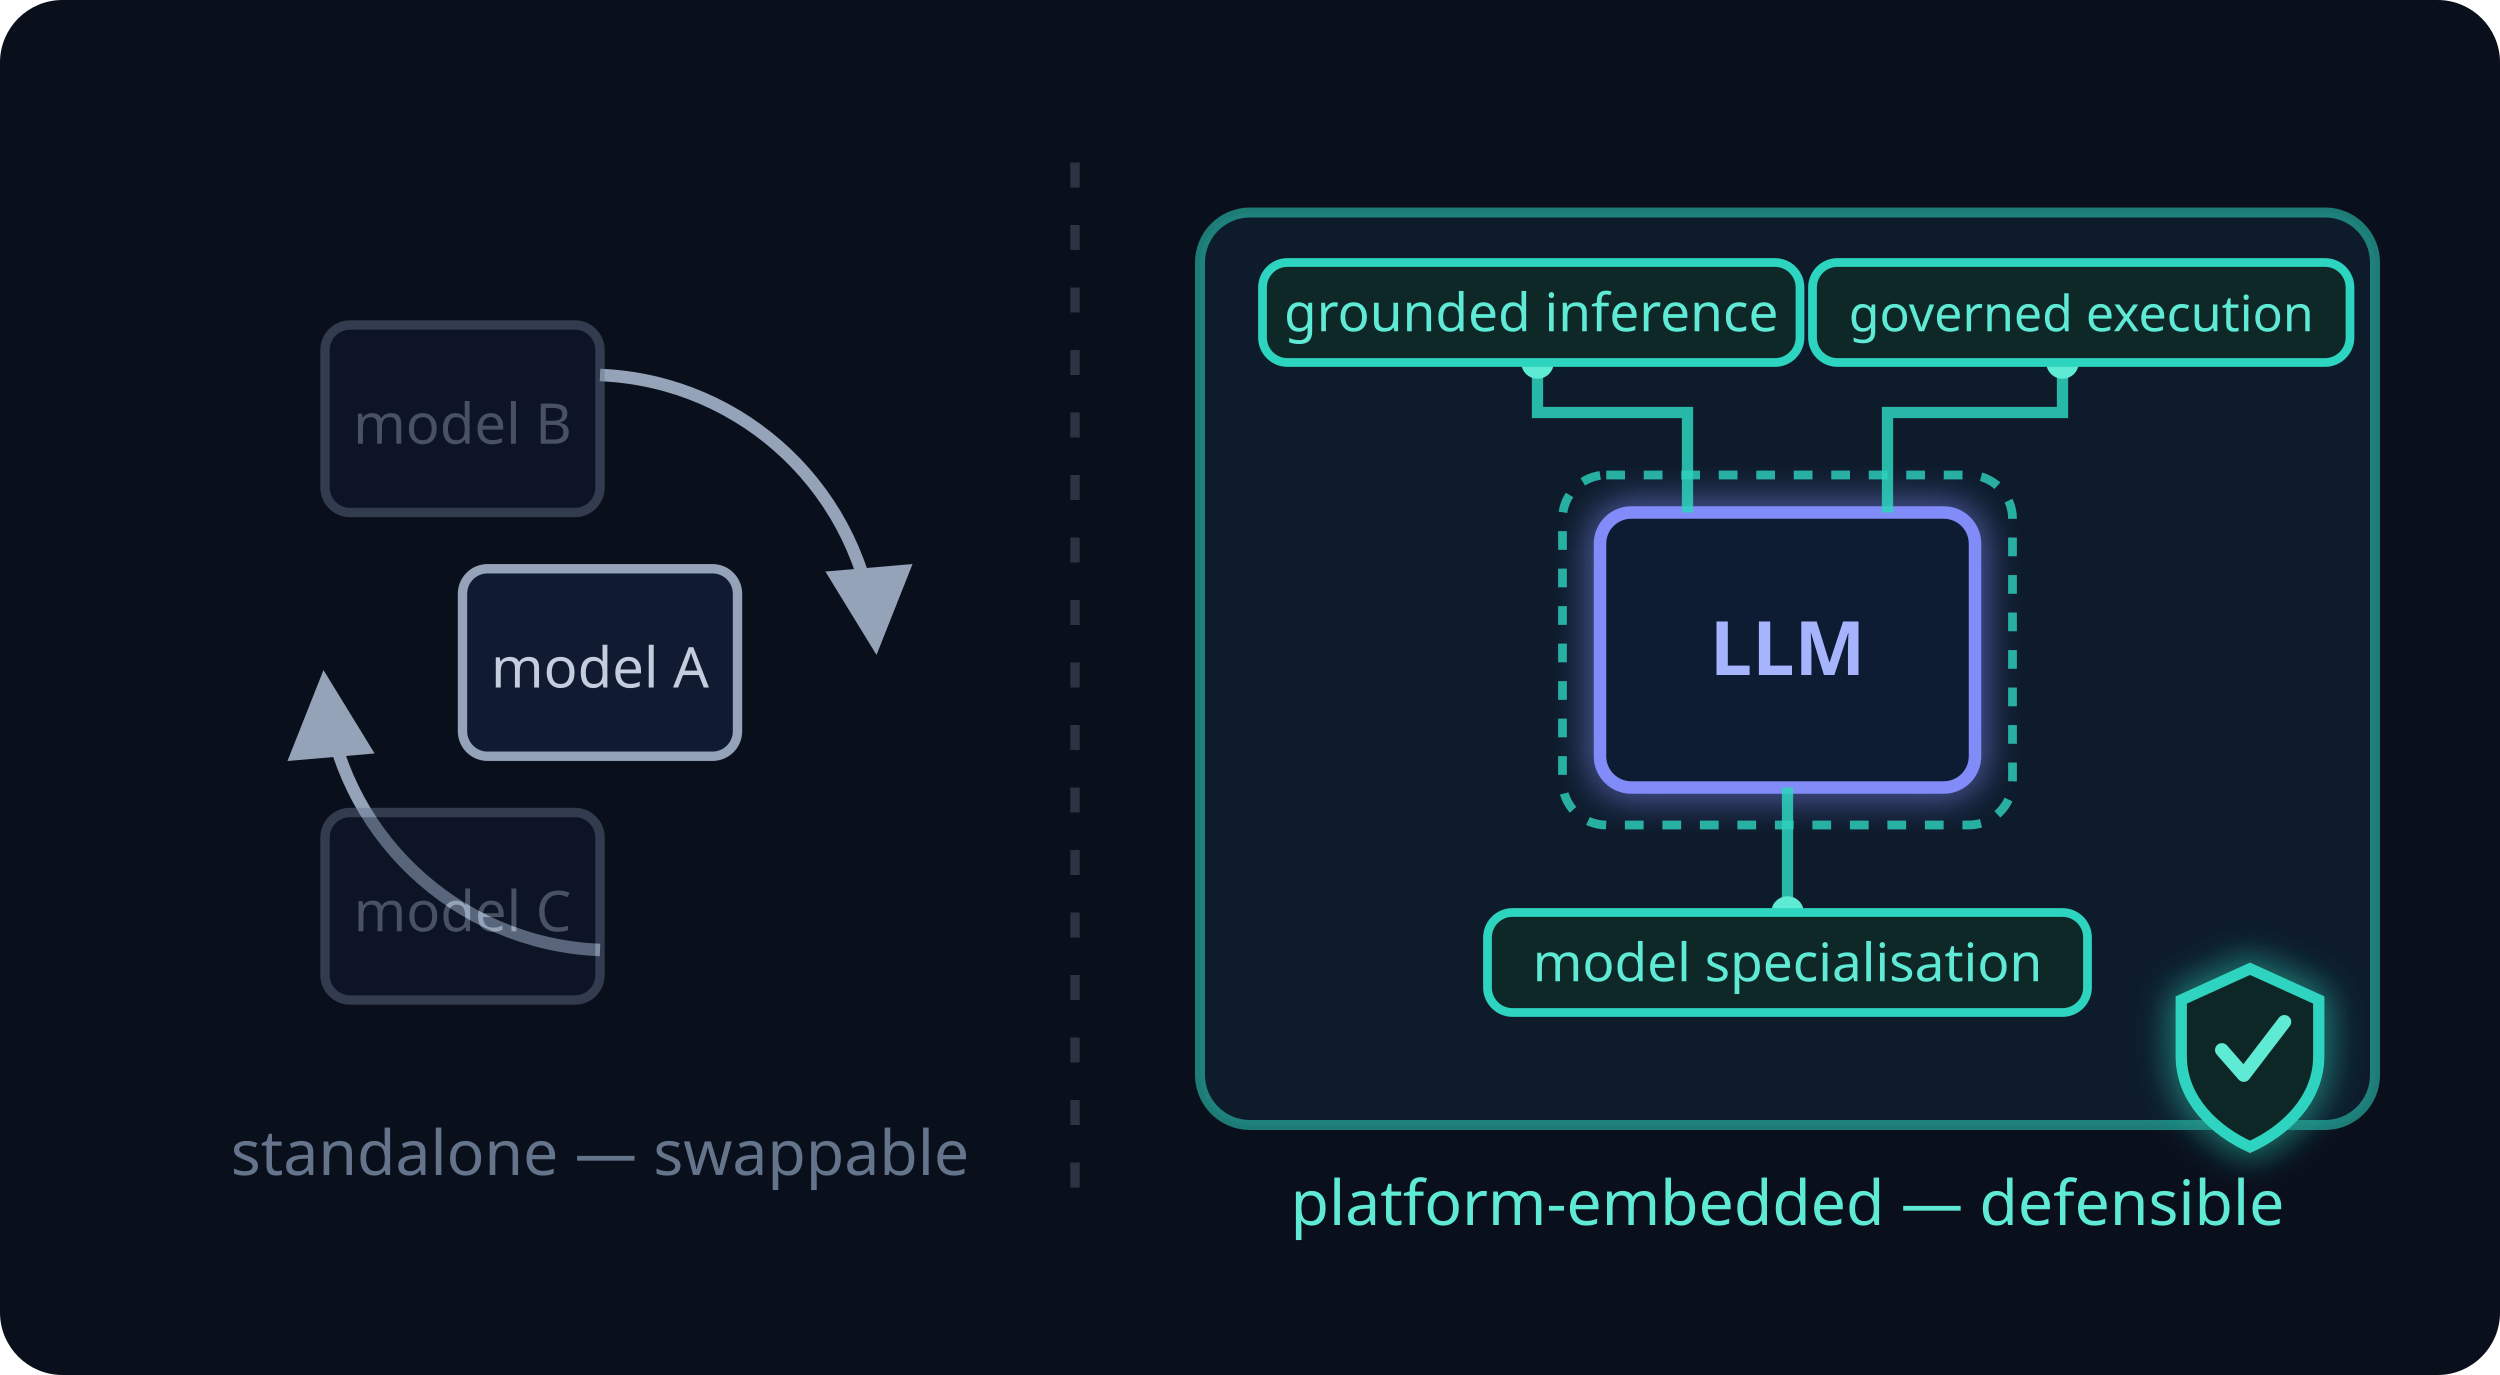
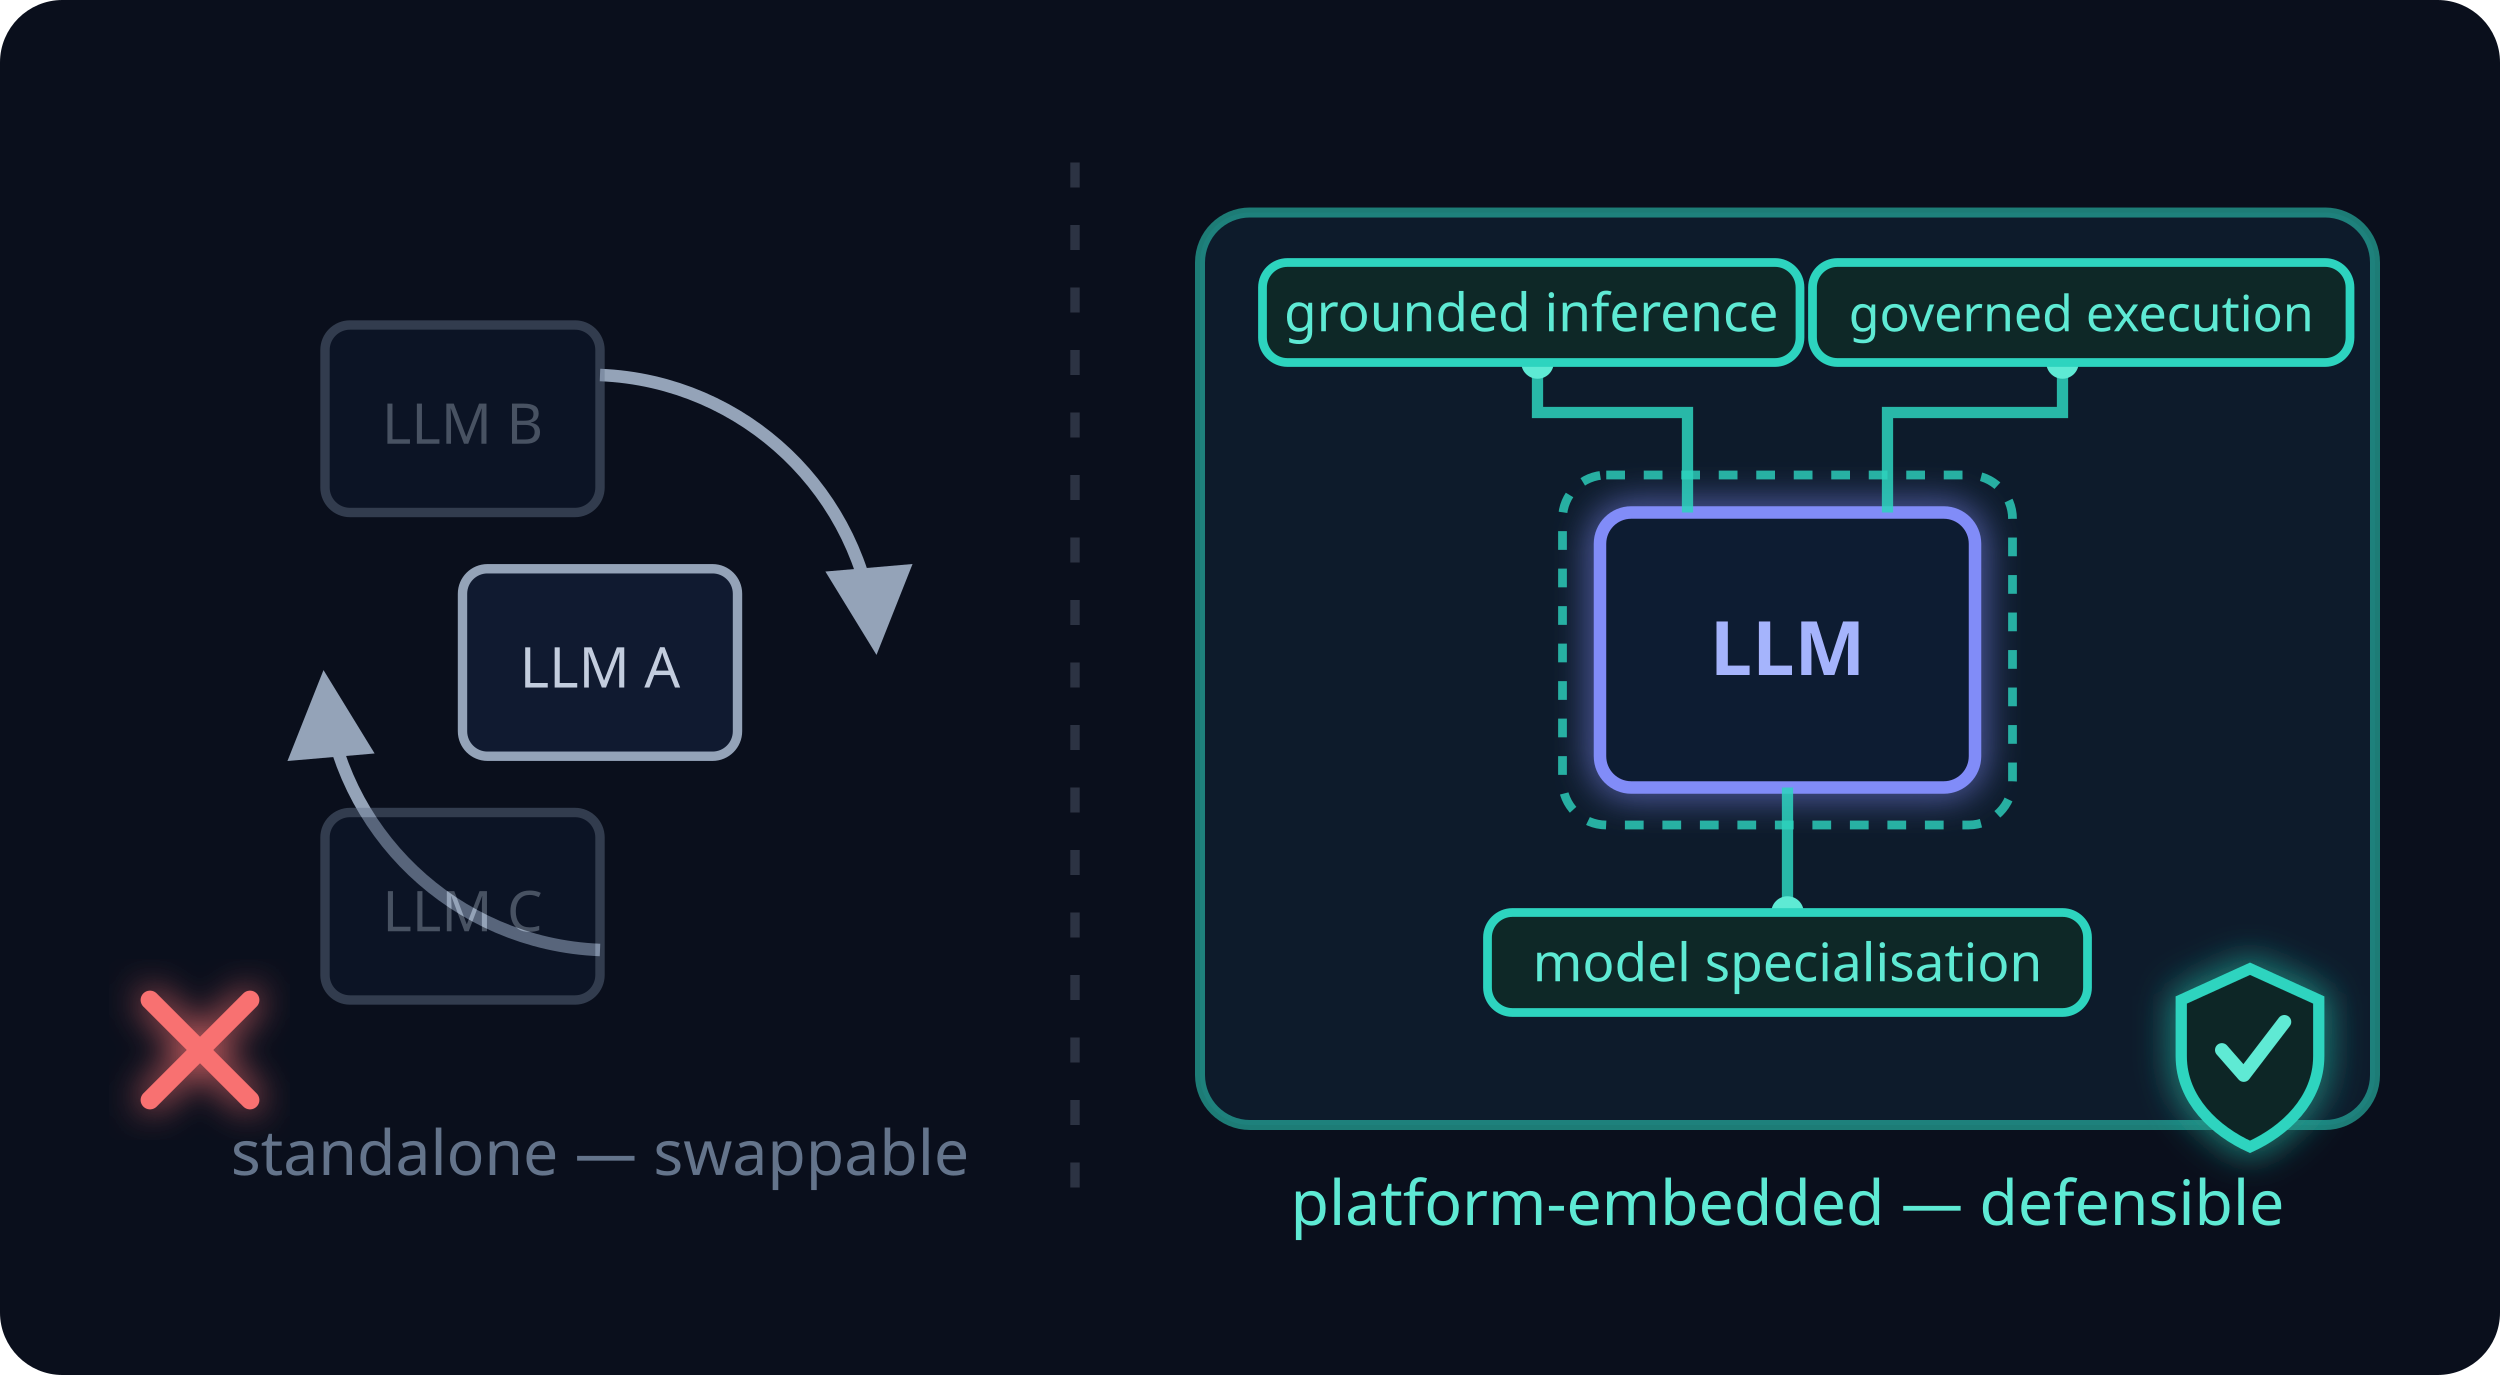
<svg xmlns="http://www.w3.org/2000/svg" viewBox="0 0 400 220" role="img">
  <defs>
    <filter id="glow" x="-40%" y="-40%" width="180%" height="180%">
      <feGaussianBlur stdDeviation="3" result="b" />
      <feMerge>
        <feMergeNode in="b" />
        <feMergeNode in="SourceGraphic" />
      </feMerge>
    </filter>
    <marker id="swap" viewBox="0 0 10 10" refX="8" refY="5" markerWidth="7" markerHeight="7" orient="auto">
      <path d="M0,0 L10,5 L0,10 Z" fill="#94a3b8" />
    </marker>
  </defs>
  <rect width="400" height="220" rx="10" fill="#0a0f1c" />
  <g>
    <path d="M96,60 A46,46 0 0 1 140,102" stroke="#94a3b8" stroke-width="2" fill="none" marker-end="url(#swap)" />
    <path d="M96,152 A46,46 0 0 1 52,110" stroke="#94a3b8" stroke-width="2" fill="none" marker-end="url(#swap)" />
    <g opacity="0.45">
      <rect x="52" y="52" width="44" height="30" rx="4" fill="#101a30" stroke="#64748b" stroke-width="1.5" />
-       <text x="74" y="71" font-family="ui-sans-serif,system-ui" font-size="9" fill="#94a3b8" text-anchor="middle">model B</text>
+       <text x="74" y="71" font-family="ui-sans-serif,system-ui" font-size="9" fill="#94a3b8" text-anchor="middle">LLM B</text>
    </g>
    <g opacity="0.45">
      <rect x="52" y="130" width="44" height="30" rx="4" fill="#101a30" stroke="#64748b" stroke-width="1.5" />
-       <text x="74" y="149" font-family="ui-sans-serif,system-ui" font-size="9" fill="#94a3b8" text-anchor="middle">model C</text>
+       <text x="74" y="149" font-family="ui-sans-serif,system-ui" font-size="9" fill="#94a3b8" text-anchor="middle">LLM C</text>
    </g>
    <g>
      <rect x="74" y="91" width="44" height="30" rx="4" fill="#101a30" stroke="#94a3b8" stroke-width="1.5" />
-       <text x="96" y="110" font-family="ui-sans-serif,system-ui" font-size="9" fill="#c3cdde" text-anchor="middle">model A</text>
+       <text x="96" y="110" font-family="ui-sans-serif,system-ui" font-size="9" fill="#c3cdde" text-anchor="middle">LLM A</text>
+     </g>
+     <g stroke="#f87171" stroke-width="3" stroke-linecap="round" filter="url(#glow)">
+       <line x1="24" y1="160" x2="40" y2="176" />
+       <line x1="40" y1="160" x2="24" y2="176" />
    </g>
    <text x="96" y="188" font-family="ui-sans-serif,system-ui" font-size="10" fill="#64748b" text-anchor="middle">standalone — swappable</text>
  </g>
  <line x1="172" y1="26" x2="172" y2="194" stroke="rgba(148,163,184,0.25)" stroke-width="1.5" stroke-dasharray="4 6" />
  <g>
    <rect x="192" y="34" width="188" height="146" rx="8" fill="#0d1b2b" stroke="#2dd4bf" stroke-width="1.6" stroke-opacity="0.55" />
    <g filter="url(#glow)">
      <rect x="256" y="82" width="60" height="44" rx="5" fill="#101a30" stroke="#818cf8" stroke-width="2" />
      <text x="286" y="108" font-family="ui-sans-serif,system-ui" font-size="12" font-weight="700" fill="#a5b4fc" text-anchor="middle">LLM</text>
    </g>
    <rect x="250" y="76" width="72" height="56" rx="7" fill="none" stroke="#2dd4bf" stroke-width="1.4" stroke-dasharray="3 3" stroke-opacity="0.8" />
    <g stroke="#2dd4bf" stroke-width="1.8" fill="none" stroke-opacity="0.85">
      <path d="M270,82 L270,66 L246,66 L246,58" />
      <path d="M302,82 L302,66 L330,66 L330,58" />
      <path d="M286,126 L286,146" />
    </g>
    <g fill="#5eead4">
      <circle cx="246" cy="58" r="2.6" />
      <circle cx="330" cy="58" r="2.6" />
      <circle cx="286" cy="146" r="2.6" />
    </g>
    <g>
      <rect x="202" y="42" width="86" height="16" rx="4" fill="#0e2827" stroke="#2dd4bf" stroke-width="1.4" />
      <text x="245" y="53" font-family="ui-sans-serif,system-ui" font-size="8.5" fill="#5eead4" text-anchor="middle">grounded inference</text>
    </g>
    <g>
      <rect x="290" y="42" width="86" height="16" rx="4" fill="#0e2827" stroke="#2dd4bf" stroke-width="1.4" />
      <text x="333" y="53" font-family="ui-sans-serif,system-ui" font-size="8" fill="#5eead4" text-anchor="middle">governed execution</text>
    </g>
    <g>
      <rect x="238" y="146" width="96" height="16" rx="4" fill="#0e2827" stroke="#2dd4bf" stroke-width="1.4" />
      <text x="286" y="157" font-family="ui-sans-serif,system-ui" font-size="8.5" fill="#5eead4" text-anchor="middle">model specialisation</text>
    </g>
    <g transform="translate(360,168)" filter="url(#glow)">
      <path d="M0,-13 L11,-8 L11,1 C11,8 5.5,13 0,15.5 C-5.5,13 -11,8 -11,1 L-11,-8 Z" fill="#0e2827" stroke="#2dd4bf" stroke-width="1.8" />
      <path d="M-4.5,0 L-1,4 L5.5,-4.5" stroke="#5eead4" stroke-width="2.2" fill="none" stroke-linecap="round" stroke-linejoin="round" />
    </g>
    <text x="286" y="196" font-family="ui-sans-serif,system-ui" font-size="10" fill="#5eead4" text-anchor="middle">platform-embedded — defensible</text>
  </g>
</svg>
